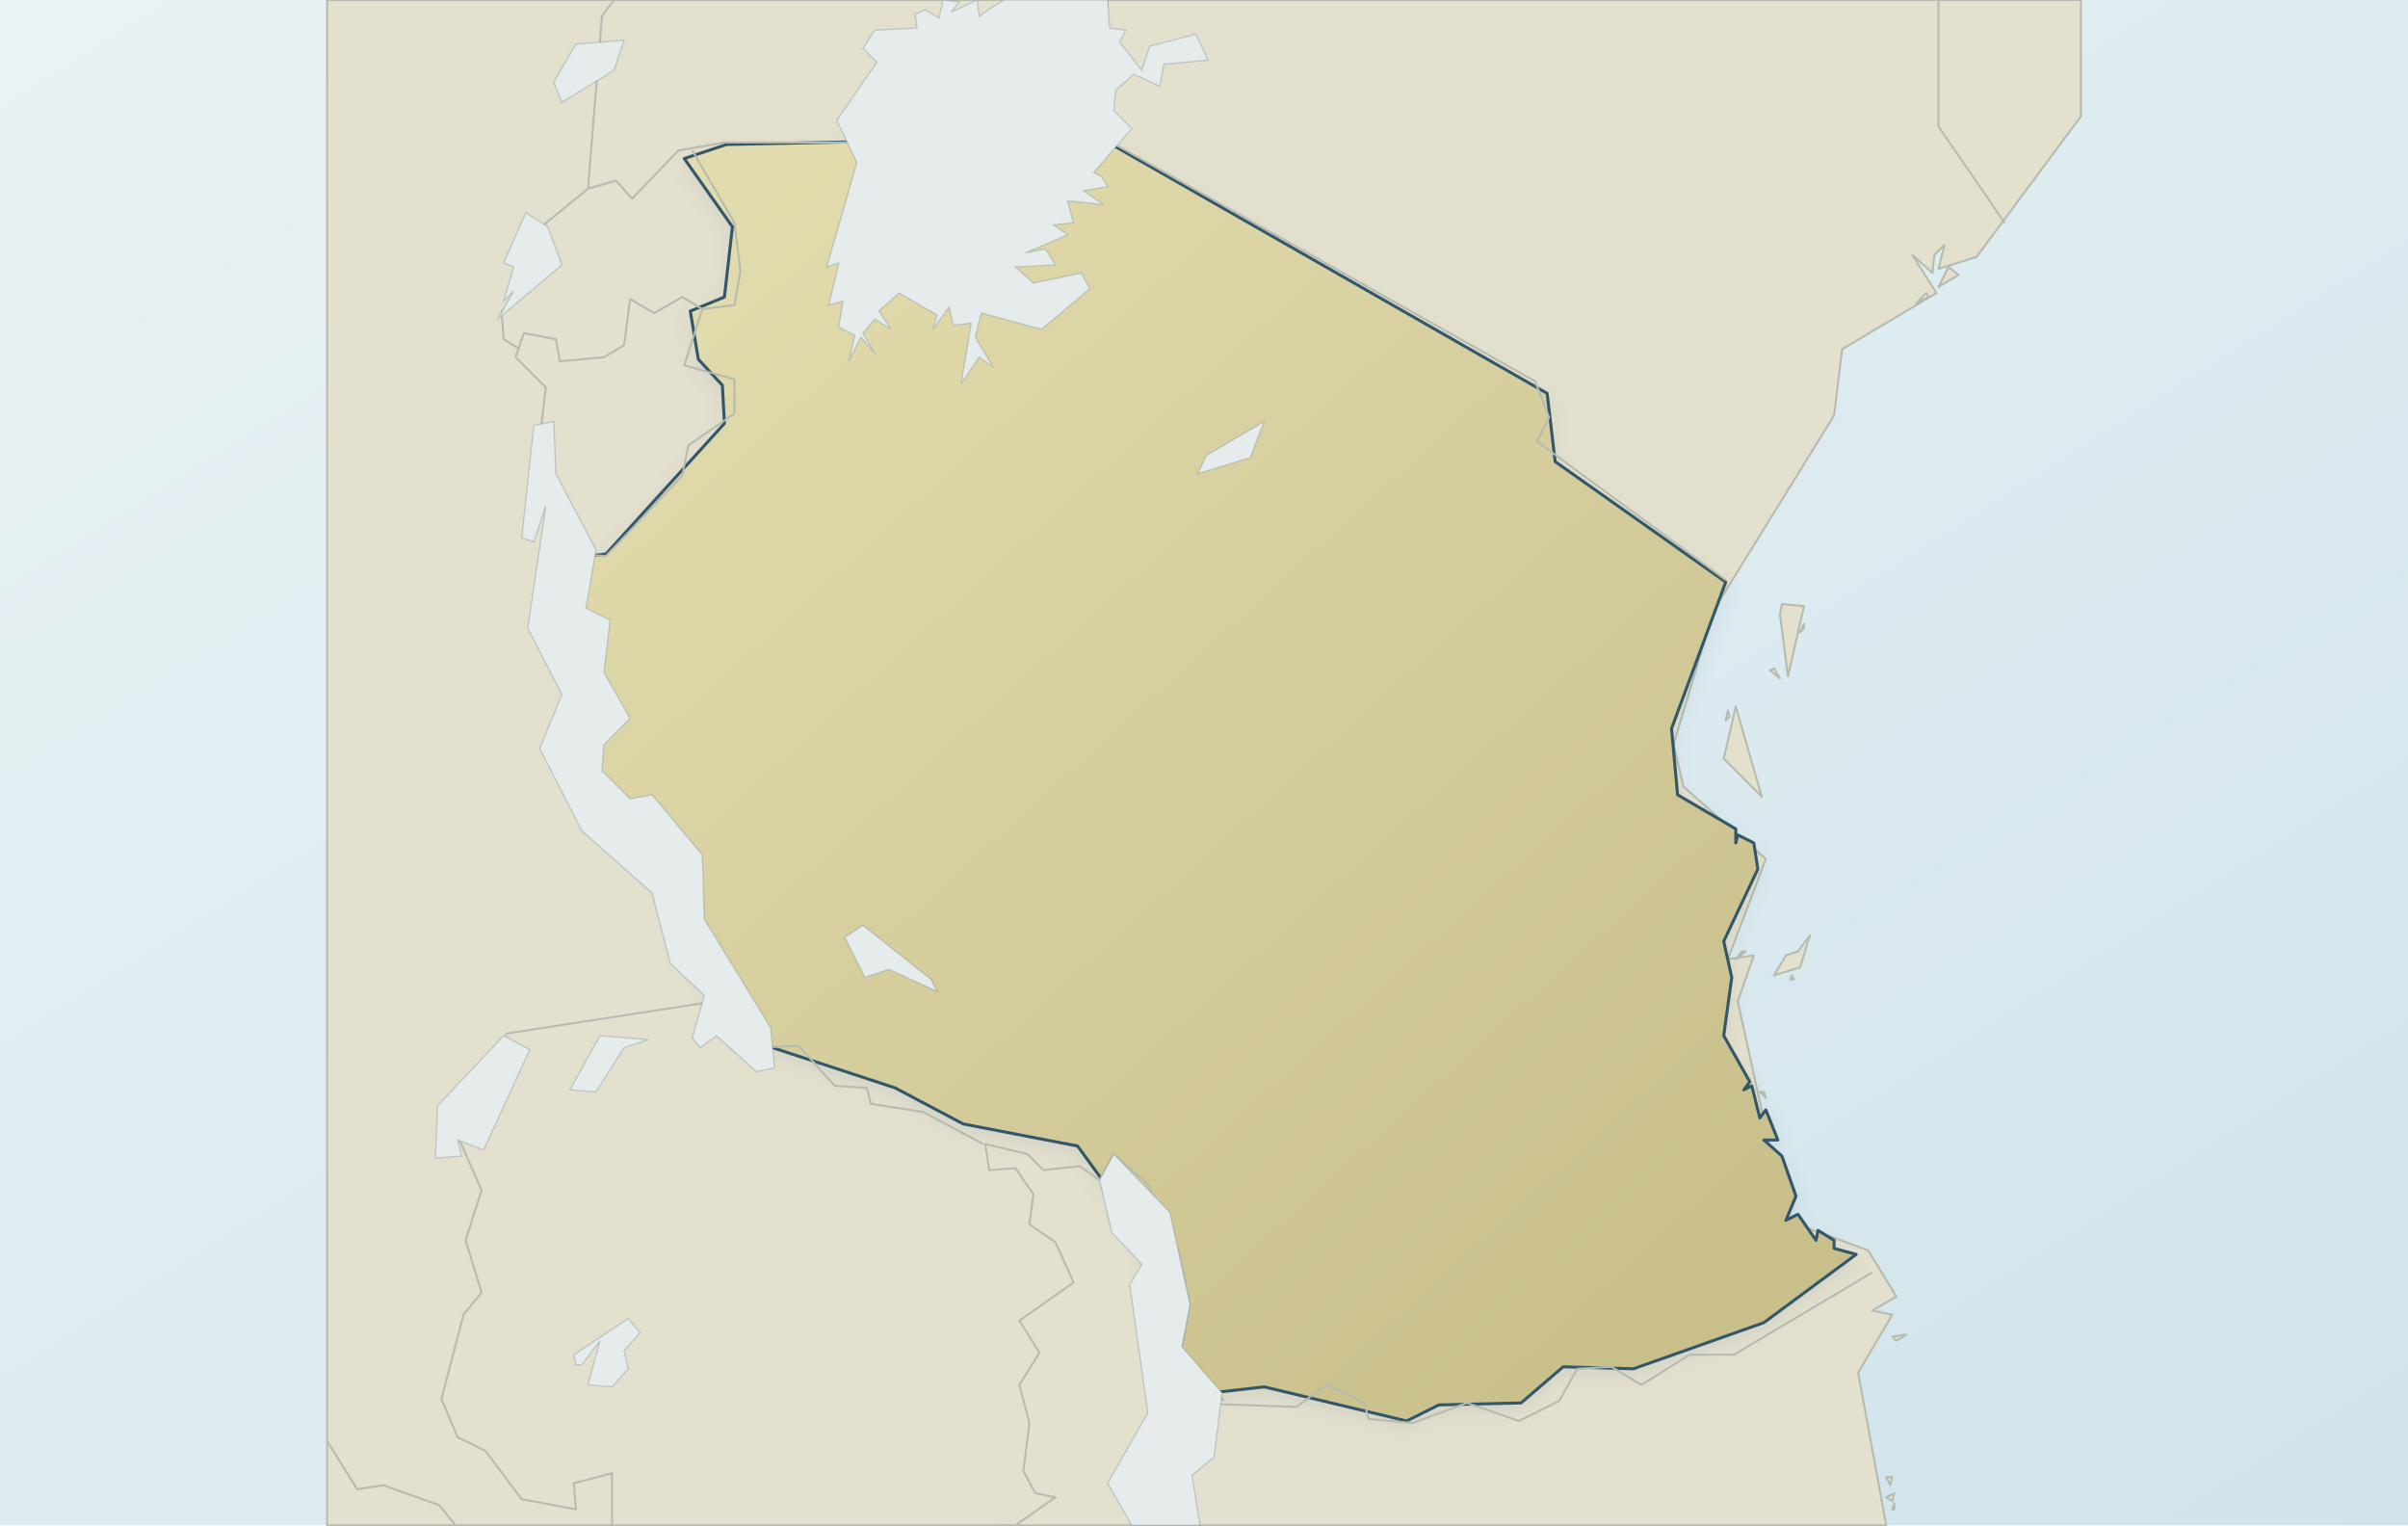
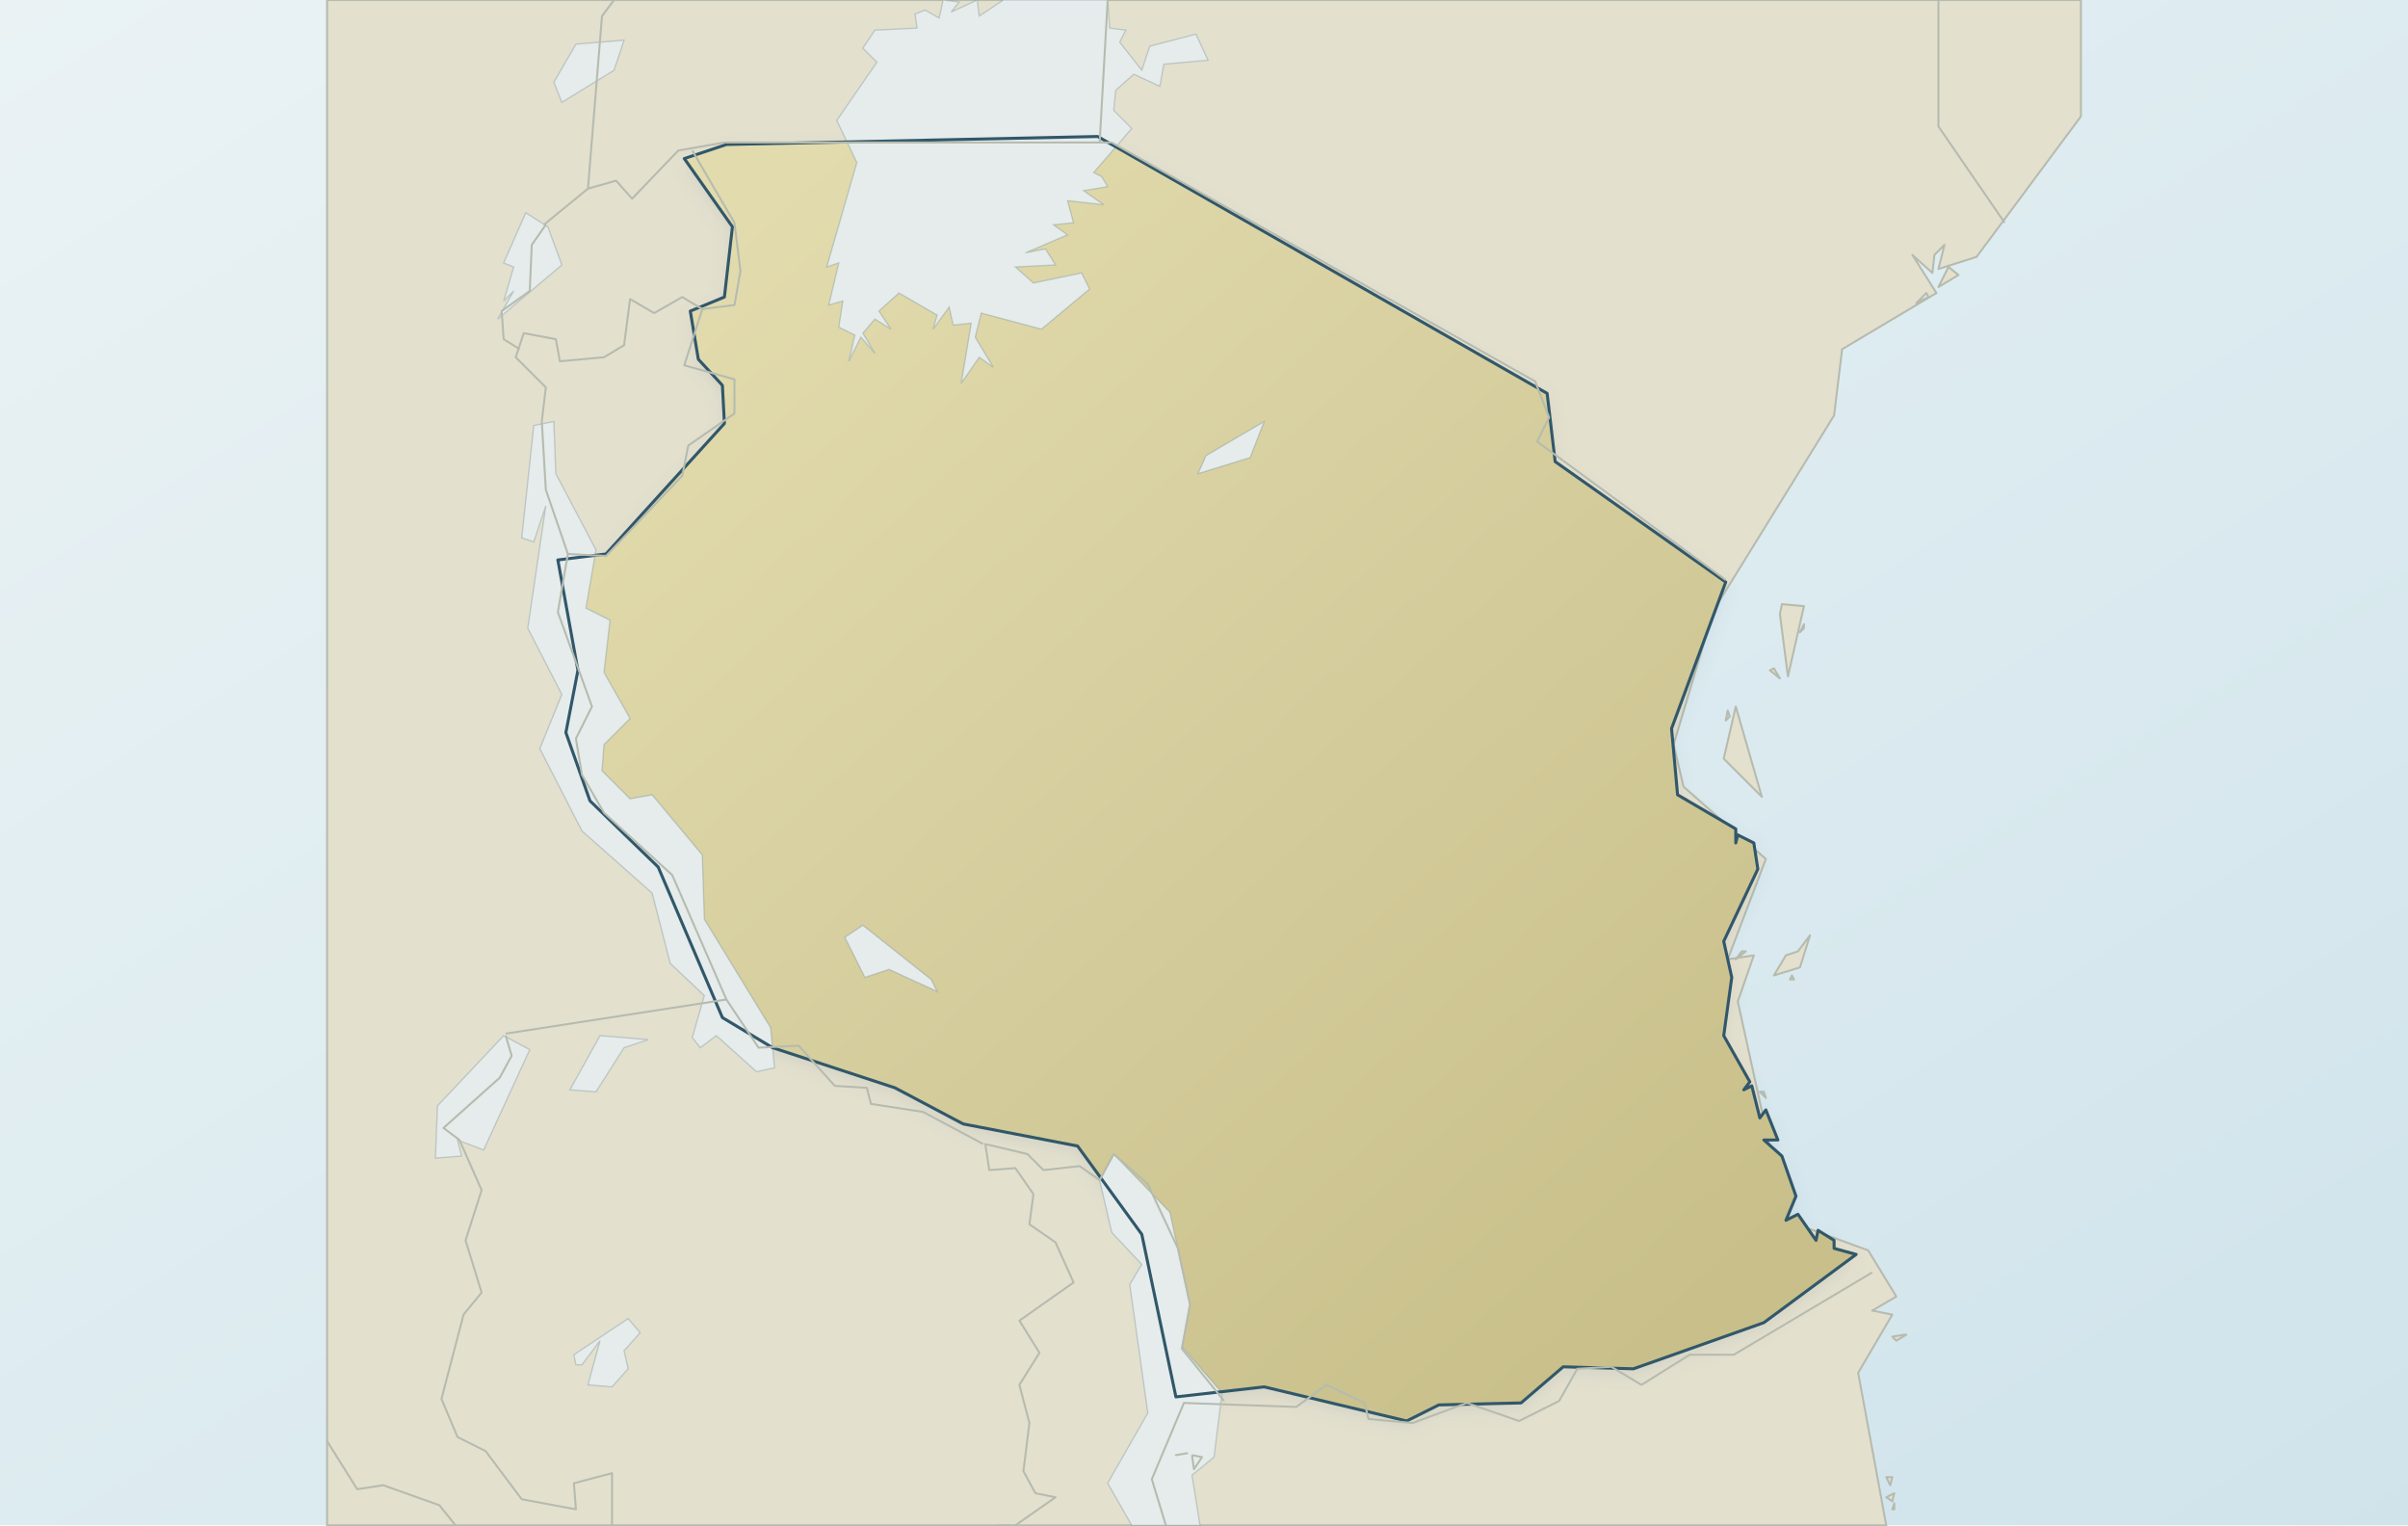
<svg xmlns="http://www.w3.org/2000/svg" viewBox="0 0 1200 760" role="img" aria-label="Map of Tanzania" data-map-style="journey-atlas-map-v3-clean-background" data-map-projection="local-equirectangular-fit-v1">
  <defs>
    <linearGradient id="sea" x1="0" y1="0" x2="1" y2="1">
      <stop offset="0" stop-color="#eaf2f4" />
      <stop offset=".55" stop-color="#dcebf0" />
      <stop offset="1" stop-color="#d0e3eb" />
    </linearGradient>
    <linearGradient id="land" x1=".12" y1=".08" x2=".88" y2=".92">
      <stop offset="0" stop-color="#e2dbad" />
      <stop offset=".52" stop-color="#d4cc9b" />
      <stop offset="1" stop-color="#c8bf8a" />
    </linearGradient>
    <filter id="shadow" x="-10%" y="-10%" width="120%" height="120%">
      <feGaussianBlur in="SourceAlpha" stdDeviation="4" result="b" />
      <feOffset in="b" dy="3" result="o" />
      <feColorMatrix in="o" type="matrix" values="0 0 0 0 .12 0 0 0 0 .22 0 0 0 0 .28 0 0 0 .14 0" />
      <feBlend in="SourceGraphic" mode="normal" />
    </filter>
  </defs>
  <rect width="1200" height="760" fill="url(#sea)" />
  <path id="geographic-context" d="M880,547L877,544L879,544ZM870,474L865,478L868,474ZM866,499L874,476L861,478L880,428L839,392L834,371L854,304L914,207L918,174L965,146L953,127L963,136L964,127L969,122L966,134L985,128L1037,58L1037,0L163,0L163,760L940,760L926,684L943,655L933,653L945,646L931,623L890,608ZM865,352L878,397L859,378ZM862,357L860,359L861,354ZM884,333L887,338L882,334ZM943,752L944,749L944,752ZM940,746L944,744L943,748ZM943,736L942,740L940,736ZM893,486L894,488L892,488ZM884,486L890,476L896,474L902,466L897,482ZM891,337L887,306L888,301L899,302ZM899,313L897,315L899,311ZM943,666L949,665L950,665L945,668ZM961,148L955,151L960,146ZM966,143L971,133L976,137Z" fill="#e4e0ce" fill-rule="evenodd" stroke="#b6bbaf" stroke-width="1" stroke-linejoin="round" />
-   <path id="target-country" d="M860,290L833,363L836,396L865,413L865,420L866,416L874,420L876,433L859,469L863,487L859,516L872,539L869,543L873,541L877,557L880,553L886,568L879,568L888,576L895,596L890,608L896,605L905,618L906,613L914,618L914,622L925,625L879,659L814,682L779,681L758,699L717,700L701,708L630,691L586,696L569,615L537,571L480,560L446,542L385,522L360,507L328,432L294,399L282,365L288,334L278,279L302,276L361,211L360,192L348,179L344,155L361,148L365,113L341,79L362,72L547,68L771,196L775,230Z" fill="url(#land)" fill-rule="evenodd" stroke="#31576a" stroke-width="1.5" stroke-linejoin="round" stroke-linecap="round" filter="url(#shadow)" />
-   <path id="neighbor-borders" d="M252,516L255,526L249,537L221,562L229,568L240,593L232,618L240,644L231,655L220,697L228,716L242,723L260,747L287,752L286,739L305,734L305,760M227,760L219,750L191,740L178,742L163,718M306,0L300,8L293,94L307,90L315,99L338,75L361,71L554,71L765,190L772,208L766,220L860,289M818,690L803,681L786,682L777,698L757,708L731,699L704,709L682,707L680,699L661,690L646,701L590,699L574,737L581,760M497,760L500,760M500,760L504,760M506,760L526,746L516,744L510,733L513,709L508,690L518,674L508,658L535,639L526,619L513,610L515,595L506,582L493,583L491,570L512,575L520,583L538,581L548,588L555,575L572,590L587,622L593,650L589,672L610,698M270,210L272,244L283,276L302,277L340,237L343,222L366,206L366,189L341,182L350,154L340,148L326,156L314,149L311,172L301,178L279,180L277,169L261,166L257,178L272,193L270,210M283,276L278,305L295,352L287,368L290,386L301,405L335,436L362,498L252,515M362,498L378,522L398,521L416,541L432,542L434,550L460,554L490,570M818,690L842,675L864,675L933,634M350,154L366,152L369,135L366,111L345,75M272,112L265,122L264,145L250,155L251,169L259,174M552,0L548,71M293,94L271,112M966,0L966,63L999,111M594,725L599,726L595,732L594,725M592,724L586,725L592,724" fill="none" stroke="#b6bbaf" stroke-width="1" stroke-linejoin="round" />
+   <path id="target-country" d="M860,290L833,363L836,396L865,413L865,420L866,416L874,420L876,433L859,469L863,487L859,516L872,539L869,543L873,541L877,557L880,553L886,568L879,568L888,576L895,596L890,608L896,605L905,618L906,613L914,618L914,622L925,625L879,659L814,682L779,681L758,699L717,700L701,708L630,691L586,696L569,615L537,571L480,560L446,542L385,522L360,507L328,432L294,399L282,365L288,334L278,279L302,276L361,211L360,192L348,179L344,155L361,148L365,113L341,79L362,72L547,68L771,196L775,230Z" fill="url(#land)" fill-rule="evenodd" stroke="none" filter="url(#shadow)" />
  <g id="inland-water" fill="#e5eceb" stroke="#6f8a92" stroke-opacity=".35" stroke-width=".65">
    <path d="M412,133L427,81L417,60L437,31L430,24L436,15L457,14L456,7L461,5L468,9L470,0L478,1L474,6L487,0L488,8L500,0L552,0L553,14L561,15L558,21L569,35L573,23L596,17L602,30L580,32L578,43L565,37L556,45L555,55L564,64L545,86L549,88L552,93L540,95L550,102L532,100L535,111L525,112L532,117L511,126L521,124L526,132L506,133L515,141L539,136L543,144L519,164L489,156L486,168L495,183L488,178L479,191L484,161L475,162L473,153L465,164L467,157L448,146L438,155L444,164L436,159L430,166L436,176L429,168L423,180L426,167L418,163L420,150L413,152L418,131Z" />
    <path d="M260,268L266,212L276,210L277,236L297,274L292,303L304,309L301,335L314,358L301,371L300,384L314,398L325,396L350,426L351,458L384,512L386,532L377,534L357,516L349,522L345,517L351,496L334,480L325,445L290,414L269,373L280,346L263,313L272,252L266,270Z" />
    <path d="M548,588L555,575L583,604L593,650L589,671L609,694L605,726L594,735L598,760L564,760L552,739L572,704L563,640L569,630L554,614Z" />
    <path d="M217,577L218,551L251,516L264,523L241,573L228,568L230,576Z" />
    <path d="M248,159L256,145L251,150L256,133L251,131L262,106L273,113L280,132Z" />
    <path d="M280,51L276,41L287,22L311,20L306,35Z" />
    <path d="M313,657L319,664L311,673L313,682L305,691L293,690L299,668L290,680L287,680L286,675Z" />
    <path d="M430,461L464,488L467,494L443,483L431,487L421,467Z" />
    <path d="M323,518L311,522L297,544L284,543L299,516Z" />
    <path d="M597,236L601,227L630,210L623,228Z" />
  </g>
+   <path id="target-country-boundary-overlay" d="M860,290L833,363L836,396L865,413L865,420L866,416L874,420L876,433L859,469L863,487L859,516L872,539L869,543L873,541L877,557L880,553L886,568L879,568L888,576L895,596L890,608L896,605L905,618L906,613L914,618L914,622L925,625L879,659L814,682L779,681L758,699L717,700L701,708L630,691L586,696L569,615L537,571L480,560L446,542L385,522L360,507L328,432L294,399L282,365L288,334L278,279L302,276L361,211L360,192L348,179L344,155L361,148L365,113L341,79L362,72L547,68L771,196L775,230Z" fill="none" stroke="#31576a" stroke-width="1.5" stroke-linejoin="round" stroke-linecap="round" />
+   <path id="neighbor-borders" d="M252,516L255,526L249,537L221,562L229,568L240,593L232,618L240,644L231,655L220,697L228,716L242,723L260,747L287,752L286,739L305,734L305,760M227,760L219,750L191,740L178,742L163,718M306,0L300,8L293,94L307,90L315,99L338,75L361,71L554,71L765,190L772,208L766,220L860,289M818,690L803,681L786,682L777,698L757,708L731,699L704,709L682,707L680,699L661,690L646,701L590,699L574,737L581,760M497,760L500,760M500,760L504,760M506,760L526,746L516,744L510,733L513,709L508,690L518,674L508,658L535,639L526,619L513,610L515,595L506,582L493,583L491,570L512,575L520,583L538,581L548,588L555,575L572,590L587,622L593,650L589,672L610,698M270,210L272,244L283,276L302,277L340,237L343,222L366,206L366,189L341,182L350,154L340,148L326,156L314,149L311,172L301,178L279,180L277,169L261,166L257,178L272,193L270,210M283,276L278,305L295,352L287,368L290,386L301,405L335,436L362,498L252,515M362,498L378,522L398,521L416,541L432,542L434,550L460,554L490,570M818,690L842,675L864,675L933,634M350,154L366,152L369,135L366,111L345,75M272,112L265,122L264,145L250,155L251,169L259,174M552,0L548,71M293,94L271,112M966,0L966,63L999,111M594,725L599,726L595,732L594,725M592,724L586,725L592,724" fill="none" stroke="#b6bbaf" stroke-width="1" stroke-linejoin="round" />
</svg>
